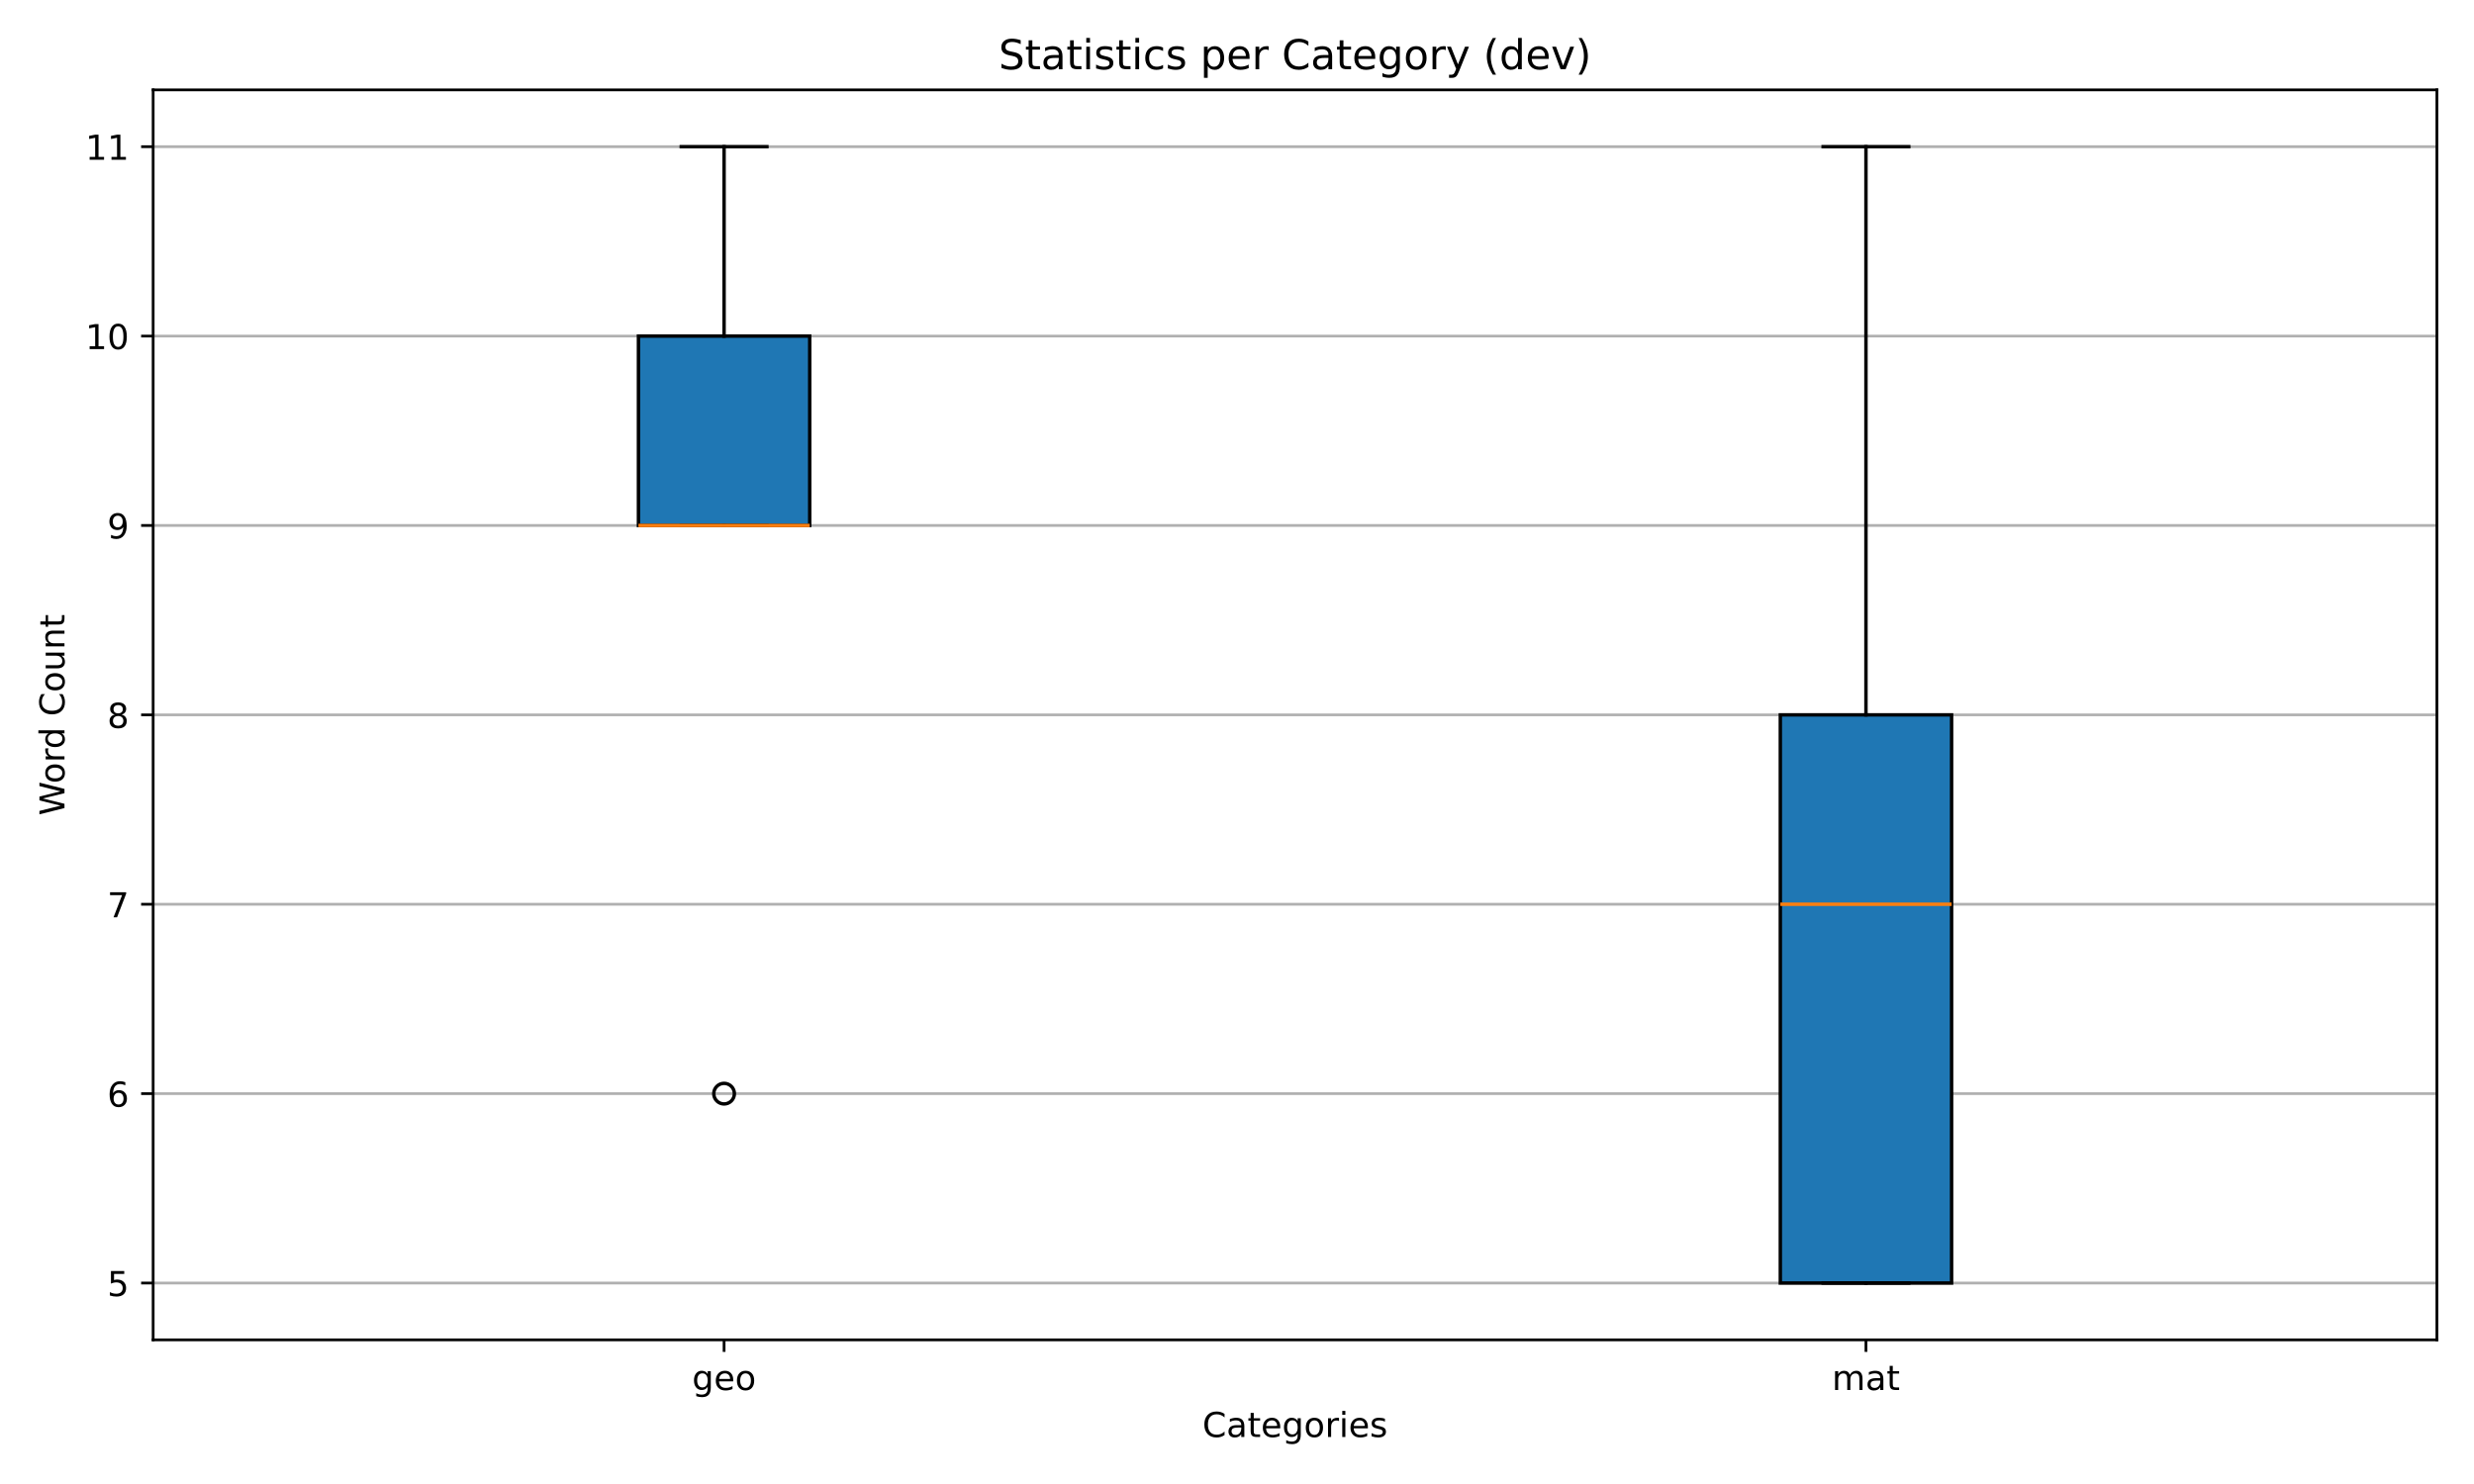
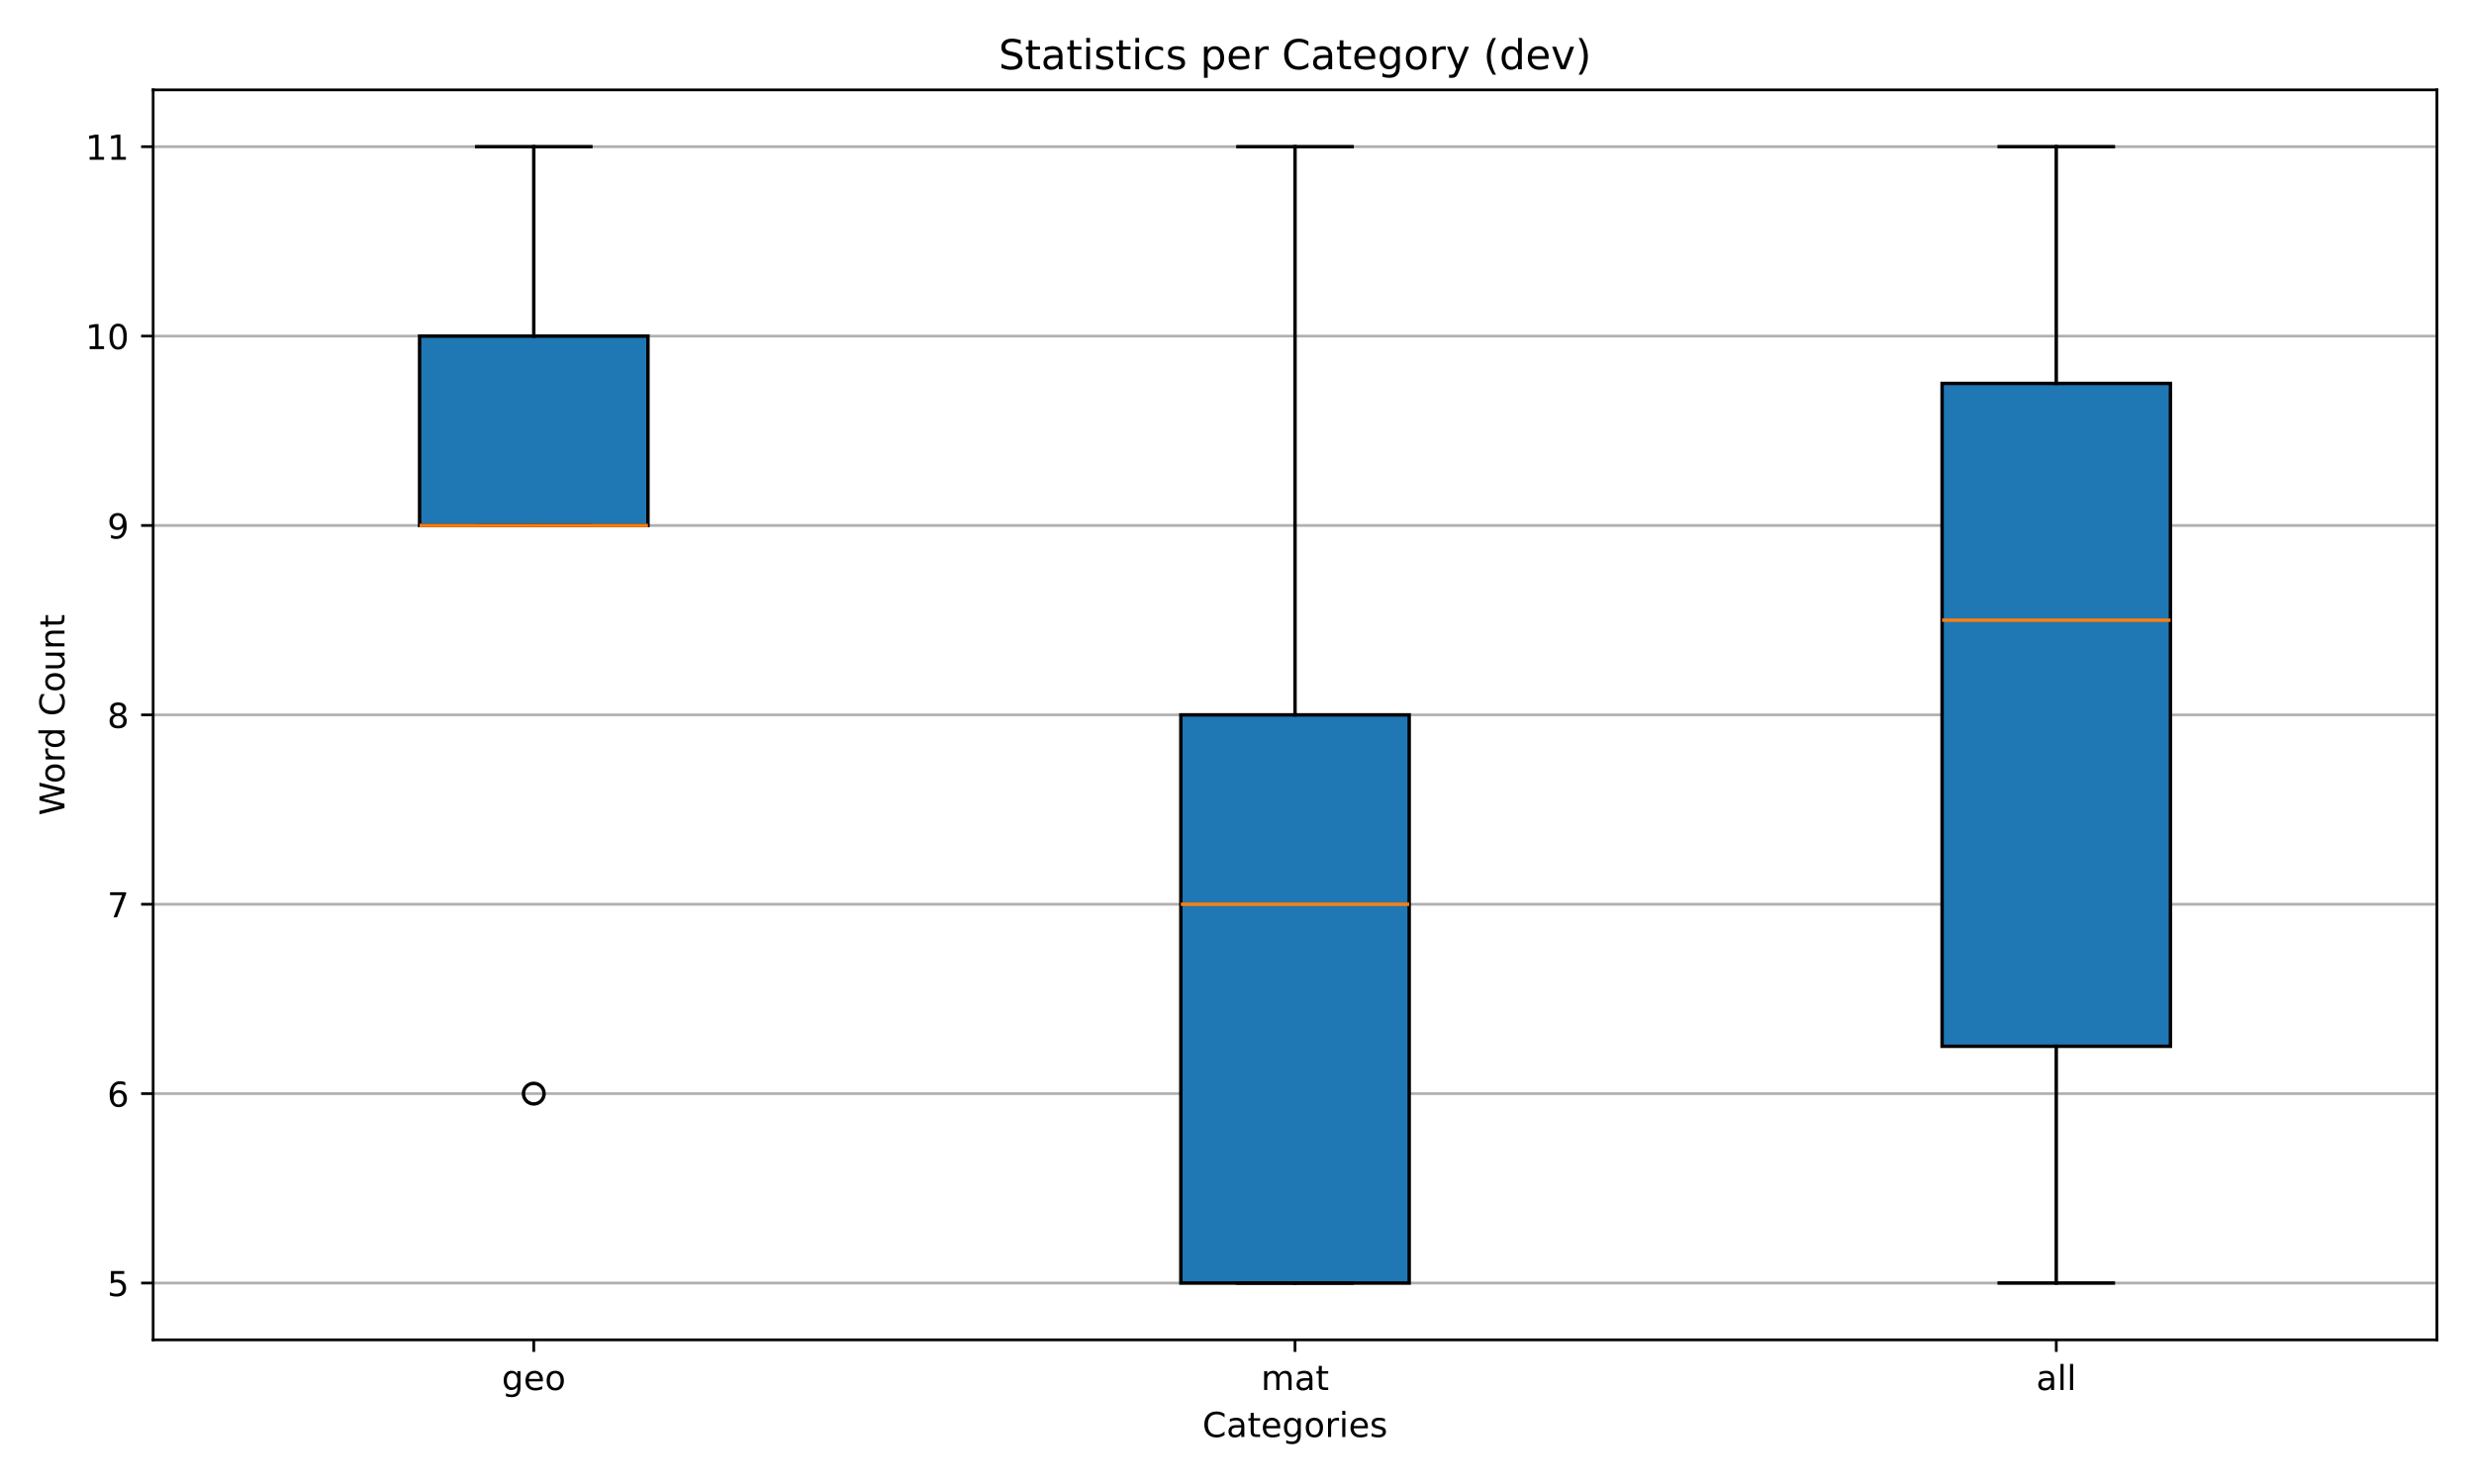
<svg xmlns="http://www.w3.org/2000/svg" xmlns:xlink="http://www.w3.org/1999/xlink" width="720pt" height="432pt" viewBox="0 0 720 432" version="1.1">
  <defs>
    <style type="text/css">*{stroke-linejoin: round; stroke-linecap: butt}</style>
  </defs>
  <g id="figure_1">
    <g id="patch_1">
      <path d="M 0 432  L 720 432  L 720 0  L 0 0  z " style="fill: #ffffff" />
    </g>
    <g id="axes_1">
      <g id="patch_2">
        <path d="M 44.57 390.04  L 709.2 390.04  L 709.2 26.16  L 44.57 26.16  z " style="fill: #ffffff" />
      </g>
      <g id="matplotlib.axis_1">
        <g id="xtick_1">
          <g id="line2d_1">
            <defs>
-               <path id="m036428ed62" d="M 0 0  L 0 3.5  " style="stroke: #000000; stroke-width: 0.8" />
+               <path id="m6b6962e1d0" d="M 0 0  L 0 3.5  " style="stroke: #000000; stroke-width: 0.8" />
            </defs>
            <g>
-               <use xlink:href="#m036428ed62" x="210.727" y="390.04" style="stroke: #000000; stroke-width: 0.8" />
+               <use xlink:href="#m6b6962e1d0" x="155.342" y="390.04" style="stroke: #000000; stroke-width: 0.8" />
            </g>
          </g>
          <g id="text_1">
-             <g transform="translate(201.4173 404.6384) scale(0.1 -0.1)">
+             <g transform="translate(146.0315 404.6384) scale(0.1 -0.1)">
              <defs>
                <path id="DejaVuSans-67" d="M 2906 1791  Q 2906 2416 2648 2759  Q 2391 3103 1925 3103  Q 1463 3103 1205 2759  Q 947 2416 947 1791  Q 947 1169 1205 825  Q 1463 481 1925 481  Q 2391 481 2648 825  Q 2906 1169 2906 1791  z M 3481 434  Q 3481 -459 3084 -895  Q 2688 -1331 1869 -1331  Q 1566 -1331 1297 -1286  Q 1028 -1241 775 -1147  L 775 -588  Q 1028 -725 1275 -790  Q 1522 -856 1778 -856  Q 2344 -856 2625 -561  Q 2906 -266 2906 331  L 2906 616  Q 2728 306 2450 153  Q 2172 0 1784 0  Q 1141 0 747 490  Q 353 981 353 1791  Q 353 2603 747 3093  Q 1141 3584 1784 3584  Q 2172 3584 2450 3431  Q 2728 3278 2906 2969  L 2906 3500  L 3481 3500  L 3481 434  z " transform="scale(0.015625)" />
                <path id="DejaVuSans-65" d="M 3597 1894  L 3597 1613  L 953 1613  Q 991 1019 1311 708  Q 1631 397 2203 397  Q 2534 397 2845 478  Q 3156 559 3463 722  L 3463 178  Q 3153 47 2828 -22  Q 2503 -91 2169 -91  Q 1331 -91 842 396  Q 353 884 353 1716  Q 353 2575 817 3079  Q 1281 3584 2069 3584  Q 2775 3584 3186 3129  Q 3597 2675 3597 1894  z M 3022 2063  Q 3016 2534 2758 2815  Q 2500 3097 2075 3097  Q 1594 3097 1305 2825  Q 1016 2553 972 2059  L 3022 2063  z " transform="scale(0.015625)" />
                <path id="DejaVuSans-6f" d="M 1959 3097  Q 1497 3097 1228 2736  Q 959 2375 959 1747  Q 959 1119 1226 758  Q 1494 397 1959 397  Q 2419 397 2687 759  Q 2956 1122 2956 1747  Q 2956 2369 2687 2733  Q 2419 3097 1959 3097  z M 1959 3584  Q 2709 3584 3137 3096  Q 3566 2609 3566 1747  Q 3566 888 3137 398  Q 2709 -91 1959 -91  Q 1206 -91 779 398  Q 353 888 353 1747  Q 353 2609 779 3096  Q 1206 3584 1959 3584  z " transform="scale(0.015625)" />
              </defs>
              <use xlink:href="#DejaVuSans-67" />
              <use xlink:href="#DejaVuSans-65" transform="translate(63.47656 0)" />
              <use xlink:href="#DejaVuSans-6f" transform="translate(125 0)" />
            </g>
          </g>
        </g>
        <g id="xtick_2">
          <g id="line2d_2">
            <g>
-               <use xlink:href="#m036428ed62" x="543.043" y="390.04" style="stroke: #000000; stroke-width: 0.8" />
+               <use xlink:href="#m6b6962e1d0" x="376.885" y="390.04" style="stroke: #000000; stroke-width: 0.8" />
            </g>
          </g>
          <g id="text_2">
-             <g transform="translate(533.148 404.6384) scale(0.1 -0.1)">
+             <g transform="translate(366.9905 404.6384) scale(0.1 -0.1)">
              <defs>
                <path id="DejaVuSans-6d" d="M 3328 2828  Q 3544 3216 3844 3400  Q 4144 3584 4550 3584  Q 5097 3584 5394 3201  Q 5691 2819 5691 2113  L 5691 0  L 5113 0  L 5113 2094  Q 5113 2597 4934 2840  Q 4756 3084 4391 3084  Q 3944 3084 3684 2787  Q 3425 2491 3425 1978  L 3425 0  L 2847 0  L 2847 2094  Q 2847 2600 2669 2842  Q 2491 3084 2119 3084  Q 1678 3084 1418 2786  Q 1159 2488 1159 1978  L 1159 0  L 581 0  L 581 3500  L 1159 3500  L 1159 2956  Q 1356 3278 1631 3431  Q 1906 3584 2284 3584  Q 2666 3584 2933 3390  Q 3200 3197 3328 2828  z " transform="scale(0.015625)" />
                <path id="DejaVuSans-61" d="M 2194 1759  Q 1497 1759 1228 1600  Q 959 1441 959 1056  Q 959 750 1161 570  Q 1363 391 1709 391  Q 2188 391 2477 730  Q 2766 1069 2766 1631  L 2766 1759  L 2194 1759  z M 3341 1997  L 3341 0  L 2766 0  L 2766 531  Q 2569 213 2275 61  Q 1981 -91 1556 -91  Q 1019 -91 701 211  Q 384 513 384 1019  Q 384 1609 779 1909  Q 1175 2209 1959 2209  L 2766 2209  L 2766 2266  Q 2766 2663 2505 2880  Q 2244 3097 1772 3097  Q 1472 3097 1187 3025  Q 903 2953 641 2809  L 641 3341  Q 956 3463 1253 3523  Q 1550 3584 1831 3584  Q 2591 3584 2966 3190  Q 3341 2797 3341 1997  z " transform="scale(0.015625)" />
                <path id="DejaVuSans-74" d="M 1172 4494  L 1172 3500  L 2356 3500  L 2356 3053  L 1172 3053  L 1172 1153  Q 1172 725 1289 603  Q 1406 481 1766 481  L 2356 481  L 2356 0  L 1766 0  Q 1100 0 847 248  Q 594 497 594 1153  L 594 3053  L 172 3053  L 172 3500  L 594 3500  L 594 4494  L 1172 4494  z " transform="scale(0.015625)" />
              </defs>
              <use xlink:href="#DejaVuSans-6d" />
              <use xlink:href="#DejaVuSans-61" transform="translate(97.41211 0)" />
              <use xlink:href="#DejaVuSans-74" transform="translate(158.6914 0)" />
            </g>
          </g>
        </g>
-         <g id="text_3">
+         <g id="xtick_3">
+           <g id="line2d_3">
+             <g>
+               <use xlink:href="#m6b6962e1d0" x="598.428" y="390.04" style="stroke: #000000; stroke-width: 0.8" />
+             </g>
+           </g>
+           <g id="text_3">
+             <g transform="translate(592.5861 404.6384) scale(0.1 -0.1)">
+               <defs>
+                 <path id="DejaVuSans-6c" d="M 603 4863  L 1178 4863  L 1178 0  L 603 0  L 603 4863  z " transform="scale(0.015625)" />
+               </defs>
+               <use xlink:href="#DejaVuSans-61" />
+               <use xlink:href="#DejaVuSans-6c" transform="translate(61.2793 0)" />
+               <use xlink:href="#DejaVuSans-6c" transform="translate(89.0625 0)" />
+             </g>
+           </g>
+         </g>
+         <g id="text_4">
          <g transform="translate(349.9334 418.3166) scale(0.1 -0.1)">
            <defs>
              <path id="DejaVuSans-43" d="M 4122 4306  L 4122 3641  Q 3803 3938 3442 4084  Q 3081 4231 2675 4231  Q 1875 4231 1450 3742  Q 1025 3253 1025 2328  Q 1025 1406 1450 917  Q 1875 428 2675 428  Q 3081 428 3442 575  Q 3803 722 4122 1019  L 4122 359  Q 3791 134 3420 21  Q 3050 -91 2638 -91  Q 1578 -91 968 557  Q 359 1206 359 2328  Q 359 3453 968 4101  Q 1578 4750 2638 4750  Q 3056 4750 3426 4639  Q 3797 4528 4122 4306  z " transform="scale(0.015625)" />
              <path id="DejaVuSans-72" d="M 2631 2963  Q 2534 3019 2420 3045  Q 2306 3072 2169 3072  Q 1681 3072 1420 2755  Q 1159 2438 1159 1844  L 1159 0  L 581 0  L 581 3500  L 1159 3500  L 1159 2956  Q 1341 3275 1631 3429  Q 1922 3584 2338 3584  Q 2397 3584 2469 3576  Q 2541 3569 2628 3553  L 2631 2963  z " transform="scale(0.015625)" />
              <path id="DejaVuSans-69" d="M 603 3500  L 1178 3500  L 1178 0  L 603 0  L 603 3500  z M 603 4863  L 1178 4863  L 1178 4134  L 603 4134  L 603 4863  z " transform="scale(0.015625)" />
              <path id="DejaVuSans-73" d="M 2834 3397  L 2834 2853  Q 2591 2978 2328 3040  Q 2066 3103 1784 3103  Q 1356 3103 1142 2972  Q 928 2841 928 2578  Q 928 2378 1081 2264  Q 1234 2150 1697 2047  L 1894 2003  Q 2506 1872 2764 1633  Q 3022 1394 3022 966  Q 3022 478 2636 193  Q 2250 -91 1575 -91  Q 1294 -91 989 -36  Q 684 19 347 128  L 347 722  Q 666 556 975 473  Q 1284 391 1588 391  Q 1994 391 2212 530  Q 2431 669 2431 922  Q 2431 1156 2273 1281  Q 2116 1406 1581 1522  L 1381 1569  Q 847 1681 609 1914  Q 372 2147 372 2553  Q 372 3047 722 3315  Q 1072 3584 1716 3584  Q 2034 3584 2315 3537  Q 2597 3491 2834 3397  z " transform="scale(0.015625)" />
            </defs>
            <use xlink:href="#DejaVuSans-43" />
            <use xlink:href="#DejaVuSans-61" transform="translate(69.82422 0)" />
            <use xlink:href="#DejaVuSans-74" transform="translate(131.1035 0)" />
            <use xlink:href="#DejaVuSans-65" transform="translate(170.3125 0)" />
            <use xlink:href="#DejaVuSans-67" transform="translate(231.8359 0)" />
            <use xlink:href="#DejaVuSans-6f" transform="translate(295.3125 0)" />
            <use xlink:href="#DejaVuSans-72" transform="translate(356.4941 0)" />
            <use xlink:href="#DejaVuSans-69" transform="translate(397.6074 0)" />
            <use xlink:href="#DejaVuSans-65" transform="translate(425.3906 0)" />
            <use xlink:href="#DejaVuSans-73" transform="translate(486.9141 0)" />
          </g>
        </g>
      </g>
      <g id="matplotlib.axis_2">
        <g id="ytick_1">
-           <g id="line2d_3">
-             <path d="M 44.57 373.5  L 709.2 373.5  " clip-path="url(#p510bf96cf3)" style="fill: none; stroke: #b0b0b0; stroke-width: 0.8; stroke-linecap: square" />
-           </g>
          <g id="line2d_4">
+             <path d="M 44.57 373.5  L 709.2 373.5  " clip-path="url(#pdf332751a3)" style="fill: none; stroke: #b0b0b0; stroke-width: 0.8; stroke-linecap: square" />
+           </g>
+           <g id="line2d_5">
            <defs>
-               <path id="m844294ce36" d="M 0 0  L -3.5 0  " style="stroke: #000000; stroke-width: 0.8" />
+               <path id="mfd6924b744" d="M 0 0  L -3.5 0  " style="stroke: #000000; stroke-width: 0.8" />
            </defs>
            <g>
-               <use xlink:href="#m844294ce36" x="44.57" y="373.5" style="stroke: #000000; stroke-width: 0.8" />
-             </g>
-           </g>
-           <g id="text_4">
+               <use xlink:href="#mfd6924b744" x="44.57" y="373.5" style="stroke: #000000; stroke-width: 0.8" />
+             </g>
+           </g>
+           <g id="text_5">
            <g transform="translate(31.2075 377.2992) scale(0.1 -0.1)">
              <defs>
                <path id="DejaVuSans-35" d="M 691 4666  L 3169 4666  L 3169 4134  L 1269 4134  L 1269 2991  Q 1406 3038 1543 3061  Q 1681 3084 1819 3084  Q 2600 3084 3056 2656  Q 3513 2228 3513 1497  Q 3513 744 3044 326  Q 2575 -91 1722 -91  Q 1428 -91 1123 -41  Q 819 9 494 109  L 494 744  Q 775 591 1075 516  Q 1375 441 1709 441  Q 2250 441 2565 725  Q 2881 1009 2881 1497  Q 2881 1984 2565 2268  Q 2250 2553 1709 2553  Q 1456 2553 1204 2497  Q 953 2441 691 2322  L 691 4666  z " transform="scale(0.015625)" />
              </defs>
              <use xlink:href="#DejaVuSans-35" />
            </g>
          </g>
        </g>
        <g id="ytick_2">
-           <g id="line2d_5">
-             <path d="M 44.57 318.367  L 709.2 318.367  " clip-path="url(#p510bf96cf3)" style="fill: none; stroke: #b0b0b0; stroke-width: 0.8; stroke-linecap: square" />
-           </g>
          <g id="line2d_6">
-             <g>
-               <use xlink:href="#m844294ce36" x="44.57" y="318.367" style="stroke: #000000; stroke-width: 0.8" />
-             </g>
-           </g>
-           <g id="text_5">
+             <path d="M 44.57 318.367  L 709.2 318.367  " clip-path="url(#pdf332751a3)" style="fill: none; stroke: #b0b0b0; stroke-width: 0.8; stroke-linecap: square" />
+           </g>
+           <g id="line2d_7">
+             <g>
+               <use xlink:href="#mfd6924b744" x="44.57" y="318.367" style="stroke: #000000; stroke-width: 0.8" />
+             </g>
+           </g>
+           <g id="text_6">
            <g transform="translate(31.2075 322.1659) scale(0.1 -0.1)">
              <defs>
                <path id="DejaVuSans-36" d="M 2113 2584  Q 1688 2584 1439 2293  Q 1191 2003 1191 1497  Q 1191 994 1439 701  Q 1688 409 2113 409  Q 2538 409 2786 701  Q 3034 994 3034 1497  Q 3034 2003 2786 2293  Q 2538 2584 2113 2584  z M 3366 4563  L 3366 3988  Q 3128 4100 2886 4159  Q 2644 4219 2406 4219  Q 1781 4219 1451 3797  Q 1122 3375 1075 2522  Q 1259 2794 1537 2939  Q 1816 3084 2150 3084  Q 2853 3084 3261 2657  Q 3669 2231 3669 1497  Q 3669 778 3244 343  Q 2819 -91 2113 -91  Q 1303 -91 875 529  Q 447 1150 447 2328  Q 447 3434 972 4092  Q 1497 4750 2381 4750  Q 2619 4750 2861 4703  Q 3103 4656 3366 4563  z " transform="scale(0.015625)" />
              </defs>
              <use xlink:href="#DejaVuSans-36" />
            </g>
          </g>
        </g>
        <g id="ytick_3">
-           <g id="line2d_7">
-             <path d="M 44.57 263.233  L 709.2 263.233  " clip-path="url(#p510bf96cf3)" style="fill: none; stroke: #b0b0b0; stroke-width: 0.8; stroke-linecap: square" />
-           </g>
          <g id="line2d_8">
-             <g>
-               <use xlink:href="#m844294ce36" x="44.57" y="263.233" style="stroke: #000000; stroke-width: 0.8" />
-             </g>
-           </g>
-           <g id="text_6">
+             <path d="M 44.57 263.233  L 709.2 263.233  " clip-path="url(#pdf332751a3)" style="fill: none; stroke: #b0b0b0; stroke-width: 0.8; stroke-linecap: square" />
+           </g>
+           <g id="line2d_9">
+             <g>
+               <use xlink:href="#mfd6924b744" x="44.57" y="263.233" style="stroke: #000000; stroke-width: 0.8" />
+             </g>
+           </g>
+           <g id="text_7">
            <g transform="translate(31.2075 267.0326) scale(0.1 -0.1)">
              <defs>
                <path id="DejaVuSans-37" d="M 525 4666  L 3525 4666  L 3525 4397  L 1831 0  L 1172 0  L 2766 4134  L 525 4134  L 525 4666  z " transform="scale(0.015625)" />
              </defs>
              <use xlink:href="#DejaVuSans-37" />
            </g>
          </g>
        </g>
        <g id="ytick_4">
-           <g id="line2d_9">
-             <path d="M 44.57 208.1  L 709.2 208.1  " clip-path="url(#p510bf96cf3)" style="fill: none; stroke: #b0b0b0; stroke-width: 0.8; stroke-linecap: square" />
-           </g>
          <g id="line2d_10">
-             <g>
-               <use xlink:href="#m844294ce36" x="44.57" y="208.1" style="stroke: #000000; stroke-width: 0.8" />
-             </g>
-           </g>
-           <g id="text_7">
+             <path d="M 44.57 208.1  L 709.2 208.1  " clip-path="url(#pdf332751a3)" style="fill: none; stroke: #b0b0b0; stroke-width: 0.8; stroke-linecap: square" />
+           </g>
+           <g id="line2d_11">
+             <g>
+               <use xlink:href="#mfd6924b744" x="44.57" y="208.1" style="stroke: #000000; stroke-width: 0.8" />
+             </g>
+           </g>
+           <g id="text_8">
            <g transform="translate(31.2075 211.8992) scale(0.1 -0.1)">
              <defs>
                <path id="DejaVuSans-38" d="M 2034 2216  Q 1584 2216 1326 1975  Q 1069 1734 1069 1313  Q 1069 891 1326 650  Q 1584 409 2034 409  Q 2484 409 2743 651  Q 3003 894 3003 1313  Q 3003 1734 2745 1975  Q 2488 2216 2034 2216  z M 1403 2484  Q 997 2584 770 2862  Q 544 3141 544 3541  Q 544 4100 942 4425  Q 1341 4750 2034 4750  Q 2731 4750 3128 4425  Q 3525 4100 3525 3541  Q 3525 3141 3298 2862  Q 3072 2584 2669 2484  Q 3125 2378 3379 2068  Q 3634 1759 3634 1313  Q 3634 634 3220 271  Q 2806 -91 2034 -91  Q 1263 -91 848 271  Q 434 634 434 1313  Q 434 1759 690 2068  Q 947 2378 1403 2484  z M 1172 3481  Q 1172 3119 1398 2916  Q 1625 2713 2034 2713  Q 2441 2713 2670 2916  Q 2900 3119 2900 3481  Q 2900 3844 2670 4047  Q 2441 4250 2034 4250  Q 1625 4250 1398 4047  Q 1172 3844 1172 3481  z " transform="scale(0.015625)" />
              </defs>
              <use xlink:href="#DejaVuSans-38" />
            </g>
          </g>
        </g>
        <g id="ytick_5">
-           <g id="line2d_11">
-             <path d="M 44.57 152.967  L 709.2 152.967  " clip-path="url(#p510bf96cf3)" style="fill: none; stroke: #b0b0b0; stroke-width: 0.8; stroke-linecap: square" />
-           </g>
          <g id="line2d_12">
-             <g>
-               <use xlink:href="#m844294ce36" x="44.57" y="152.967" style="stroke: #000000; stroke-width: 0.8" />
-             </g>
-           </g>
-           <g id="text_8">
+             <path d="M 44.57 152.967  L 709.2 152.967  " clip-path="url(#pdf332751a3)" style="fill: none; stroke: #b0b0b0; stroke-width: 0.8; stroke-linecap: square" />
+           </g>
+           <g id="line2d_13">
+             <g>
+               <use xlink:href="#mfd6924b744" x="44.57" y="152.967" style="stroke: #000000; stroke-width: 0.8" />
+             </g>
+           </g>
+           <g id="text_9">
            <g transform="translate(31.2075 156.7659) scale(0.1 -0.1)">
              <defs>
                <path id="DejaVuSans-39" d="M 703 97  L 703 672  Q 941 559 1184 500  Q 1428 441 1663 441  Q 2288 441 2617 861  Q 2947 1281 2994 2138  Q 2813 1869 2534 1725  Q 2256 1581 1919 1581  Q 1219 1581 811 2004  Q 403 2428 403 3163  Q 403 3881 828 4315  Q 1253 4750 1959 4750  Q 2769 4750 3195 4129  Q 3622 3509 3622 2328  Q 3622 1225 3098 567  Q 2575 -91 1691 -91  Q 1453 -91 1209 -44  Q 966 3 703 97  z M 1959 2075  Q 2384 2075 2632 2365  Q 2881 2656 2881 3163  Q 2881 3666 2632 3958  Q 2384 4250 1959 4250  Q 1534 4250 1286 3958  Q 1038 3666 1038 3163  Q 1038 2656 1286 2365  Q 1534 2075 1959 2075  z " transform="scale(0.015625)" />
              </defs>
              <use xlink:href="#DejaVuSans-39" />
            </g>
          </g>
        </g>
        <g id="ytick_6">
-           <g id="line2d_13">
-             <path d="M 44.57 97.833  L 709.2 97.833  " clip-path="url(#p510bf96cf3)" style="fill: none; stroke: #b0b0b0; stroke-width: 0.8; stroke-linecap: square" />
-           </g>
          <g id="line2d_14">
-             <g>
-               <use xlink:href="#m844294ce36" x="44.57" y="97.833" style="stroke: #000000; stroke-width: 0.8" />
-             </g>
-           </g>
-           <g id="text_9">
+             <path d="M 44.57 97.833  L 709.2 97.833  " clip-path="url(#pdf332751a3)" style="fill: none; stroke: #b0b0b0; stroke-width: 0.8; stroke-linecap: square" />
+           </g>
+           <g id="line2d_15">
+             <g>
+               <use xlink:href="#mfd6924b744" x="44.57" y="97.833" style="stroke: #000000; stroke-width: 0.8" />
+             </g>
+           </g>
+           <g id="text_10">
            <g transform="translate(24.845 101.6326) scale(0.1 -0.1)">
              <defs>
                <path id="DejaVuSans-31" d="M 794 531  L 1825 531  L 1825 4091  L 703 3866  L 703 4441  L 1819 4666  L 2450 4666  L 2450 531  L 3481 531  L 3481 0  L 794 0  L 794 531  z " transform="scale(0.015625)" />
                <path id="DejaVuSans-30" d="M 2034 4250  Q 1547 4250 1301 3770  Q 1056 3291 1056 2328  Q 1056 1369 1301 889  Q 1547 409 2034 409  Q 2525 409 2770 889  Q 3016 1369 3016 2328  Q 3016 3291 2770 3770  Q 2525 4250 2034 4250  z M 2034 4750  Q 2819 4750 3233 4129  Q 3647 3509 3647 2328  Q 3647 1150 3233 529  Q 2819 -91 2034 -91  Q 1250 -91 836 529  Q 422 1150 422 2328  Q 422 3509 836 4129  Q 1250 4750 2034 4750  z " transform="scale(0.015625)" />
              </defs>
              <use xlink:href="#DejaVuSans-31" />
              <use xlink:href="#DejaVuSans-30" transform="translate(63.62305 0)" />
            </g>
          </g>
        </g>
        <g id="ytick_7">
-           <g id="line2d_15">
-             <path d="M 44.57 42.7  L 709.2 42.7  " clip-path="url(#p510bf96cf3)" style="fill: none; stroke: #b0b0b0; stroke-width: 0.8; stroke-linecap: square" />
-           </g>
          <g id="line2d_16">
-             <g>
-               <use xlink:href="#m844294ce36" x="44.57" y="42.7" style="stroke: #000000; stroke-width: 0.8" />
-             </g>
-           </g>
-           <g id="text_10">
+             <path d="M 44.57 42.7  L 709.2 42.7  " clip-path="url(#pdf332751a3)" style="fill: none; stroke: #b0b0b0; stroke-width: 0.8; stroke-linecap: square" />
+           </g>
+           <g id="line2d_17">
+             <g>
+               <use xlink:href="#mfd6924b744" x="44.57" y="42.7" style="stroke: #000000; stroke-width: 0.8" />
+             </g>
+           </g>
+           <g id="text_11">
            <g transform="translate(24.845 46.49922) scale(0.1 -0.1)">
              <use xlink:href="#DejaVuSans-31" />
              <use xlink:href="#DejaVuSans-31" transform="translate(63.62305 0)" />
            </g>
          </g>
        </g>
-         <g id="text_11">
+         <g id="text_12">
          <g transform="translate(18.76531 237.3891) rotate(-90) scale(0.1 -0.1)">
            <defs>
              <path id="DejaVuSans-57" d="M 213 4666  L 850 4666  L 1831 722  L 2809 4666  L 3519 4666  L 4500 722  L 5478 4666  L 6119 4666  L 4947 0  L 4153 0  L 3169 4050  L 2175 0  L 1381 0  L 213 4666  z " transform="scale(0.015625)" />
              <path id="DejaVuSans-64" d="M 2906 2969  L 2906 4863  L 3481 4863  L 3481 0  L 2906 0  L 2906 525  Q 2725 213 2448 61  Q 2172 -91 1784 -91  Q 1150 -91 751 415  Q 353 922 353 1747  Q 353 2572 751 3078  Q 1150 3584 1784 3584  Q 2172 3584 2448 3432  Q 2725 3281 2906 2969  z M 947 1747  Q 947 1113 1208 752  Q 1469 391 1925 391  Q 2381 391 2643 752  Q 2906 1113 2906 1747  Q 2906 2381 2643 2742  Q 2381 3103 1925 3103  Q 1469 3103 1208 2742  Q 947 2381 947 1747  z " transform="scale(0.015625)" />
              <path id="DejaVuSans-20" transform="scale(0.015625)" />
              <path id="DejaVuSans-75" d="M 544 1381  L 544 3500  L 1119 3500  L 1119 1403  Q 1119 906 1312 657  Q 1506 409 1894 409  Q 2359 409 2629 706  Q 2900 1003 2900 1516  L 2900 3500  L 3475 3500  L 3475 0  L 2900 0  L 2900 538  Q 2691 219 2414 64  Q 2138 -91 1772 -91  Q 1169 -91 856 284  Q 544 659 544 1381  z M 1991 3584  L 1991 3584  z " transform="scale(0.015625)" />
              <path id="DejaVuSans-6e" d="M 3513 2113  L 3513 0  L 2938 0  L 2938 2094  Q 2938 2591 2744 2837  Q 2550 3084 2163 3084  Q 1697 3084 1428 2787  Q 1159 2491 1159 1978  L 1159 0  L 581 0  L 581 3500  L 1159 3500  L 1159 2956  Q 1366 3272 1645 3428  Q 1925 3584 2291 3584  Q 2894 3584 3203 3211  Q 3513 2838 3513 2113  z " transform="scale(0.015625)" />
            </defs>
            <use xlink:href="#DejaVuSans-57" />
            <use xlink:href="#DejaVuSans-6f" transform="translate(93.00195 0)" />
            <use xlink:href="#DejaVuSans-72" transform="translate(154.1836 0)" />
            <use xlink:href="#DejaVuSans-64" transform="translate(193.5469 0)" />
            <use xlink:href="#DejaVuSans-20" transform="translate(257.0234 0)" />
            <use xlink:href="#DejaVuSans-43" transform="translate(288.8105 0)" />
            <use xlink:href="#DejaVuSans-6f" transform="translate(358.6348 0)" />
            <use xlink:href="#DejaVuSans-75" transform="translate(419.8164 0)" />
            <use xlink:href="#DejaVuSans-6e" transform="translate(483.1953 0)" />
            <use xlink:href="#DejaVuSans-74" transform="translate(546.5742 0)" />
          </g>
        </g>
      </g>
      <g id="patch_3">
-         <path d="M 185.804 152.967  L 235.651 152.967  L 235.651 97.833  L 185.804 97.833  L 185.804 152.967  z " clip-path="url(#p510bf96cf3)" style="fill: #1f77b4; stroke: #000000; stroke-linejoin: miter" />
-       </g>
-       <g id="line2d_17">
-         <path d="M 210.727 152.967  L 210.727 152.967  " clip-path="url(#p510bf96cf3)" style="fill: none; stroke: #000000; stroke-linecap: square" />
+         <path d="M 122.11 152.967  L 188.573 152.967  L 188.573 97.833  L 122.11 97.833  L 122.11 152.967  z " clip-path="url(#pdf332751a3)" style="fill: #1f77b4; stroke: #000000; stroke-linejoin: miter" />
      </g>
      <g id="line2d_18">
-         <path d="M 210.727 97.833  L 210.727 42.7  " clip-path="url(#p510bf96cf3)" style="fill: none; stroke: #000000; stroke-linecap: square" />
+         <path d="M 155.342 152.967  L 155.342 152.967  " clip-path="url(#pdf332751a3)" style="fill: none; stroke: #000000; stroke-linecap: square" />
      </g>
      <g id="line2d_19">
-         <path d="M 198.266 152.967  L 223.189 152.967  " clip-path="url(#p510bf96cf3)" style="fill: none; stroke: #000000; stroke-linecap: square" />
+         <path d="M 155.342 97.833  L 155.342 42.7  " clip-path="url(#pdf332751a3)" style="fill: none; stroke: #000000; stroke-linecap: square" />
      </g>
      <g id="line2d_20">
-         <path d="M 198.266 42.7  L 223.189 42.7  " clip-path="url(#p510bf96cf3)" style="fill: none; stroke: #000000; stroke-linecap: square" />
+         <path d="M 138.726 152.967  L 171.957 152.967  " clip-path="url(#pdf332751a3)" style="fill: none; stroke: #000000; stroke-linecap: square" />
      </g>
      <g id="line2d_21">
+         <path d="M 138.726 42.7  L 171.957 42.7  " clip-path="url(#pdf332751a3)" style="fill: none; stroke: #000000; stroke-linecap: square" />
+       </g>
+       <g id="line2d_22">
        <defs>
-           <path id="mc0c8d30267" d="M 0 3  C 0.796 3 1.559 2.684 2.121 2.121  C 2.684 1.559 3 0.796 3 0  C 3 -0.796 2.684 -1.559 2.121 -2.121  C 1.559 -2.684 0.796 -3 0 -3  C -0.796 -3 -1.559 -2.684 -2.121 -2.121  C -2.684 -1.559 -3 -0.796 -3 0  C -3 0.796 -2.684 1.559 -2.121 2.121  C -1.559 2.684 -0.796 3 0 3  z " style="stroke: #000000" />
+           <path id="mca609cafe8" d="M 0 3  C 0.796 3 1.559 2.684 2.121 2.121  C 2.684 1.559 3 0.796 3 0  C 3 -0.796 2.684 -1.559 2.121 -2.121  C 1.559 -2.684 0.796 -3 0 -3  C -0.796 -3 -1.559 -2.684 -2.121 -2.121  C -2.684 -1.559 -3 -0.796 -3 0  C -3 0.796 -2.684 1.559 -2.121 2.121  C -1.559 2.684 -0.796 3 0 3  z " style="stroke: #000000" />
        </defs>
-         <g clip-path="url(#p510bf96cf3)">
-           <use xlink:href="#mc0c8d30267" x="210.727" y="318.367" style="fill-opacity: 0; stroke: #000000" />
+         <g clip-path="url(#pdf332751a3)">
+           <use xlink:href="#mca609cafe8" x="155.342" y="318.367" style="fill-opacity: 0; stroke: #000000" />
        </g>
      </g>
      <g id="patch_4">
-         <path d="M 518.119 373.5  L 567.966 373.5  L 567.966 208.1  L 518.119 208.1  L 518.119 373.5  z " clip-path="url(#p510bf96cf3)" style="fill: #1f77b4; stroke: #000000; stroke-linejoin: miter" />
-       </g>
-       <g id="line2d_22">
-         <path d="M 543.043 373.5  L 543.043 373.5  " clip-path="url(#p510bf96cf3)" style="fill: none; stroke: #000000; stroke-linecap: square" />
+         <path d="M 343.654 373.5  L 410.116 373.5  L 410.116 208.1  L 343.654 208.1  L 343.654 373.5  z " clip-path="url(#pdf332751a3)" style="fill: #1f77b4; stroke: #000000; stroke-linejoin: miter" />
      </g>
      <g id="line2d_23">
-         <path d="M 543.043 208.1  L 543.043 42.7  " clip-path="url(#p510bf96cf3)" style="fill: none; stroke: #000000; stroke-linecap: square" />
+         <path d="M 376.885 373.5  L 376.885 373.5  " clip-path="url(#pdf332751a3)" style="fill: none; stroke: #000000; stroke-linecap: square" />
      </g>
      <g id="line2d_24">
-         <path d="M 530.581 373.5  L 555.504 373.5  " clip-path="url(#p510bf96cf3)" style="fill: none; stroke: #000000; stroke-linecap: square" />
+         <path d="M 376.885 208.1  L 376.885 42.7  " clip-path="url(#pdf332751a3)" style="fill: none; stroke: #000000; stroke-linecap: square" />
      </g>
      <g id="line2d_25">
-         <path d="M 530.581 42.7  L 555.504 42.7  " clip-path="url(#p510bf96cf3)" style="fill: none; stroke: #000000; stroke-linecap: square" />
-       </g>
-       <g id="line2d_26" />
-       <g id="line2d_27">
-         <path d="M 185.804 152.967  L 235.651 152.967  " clip-path="url(#p510bf96cf3)" style="fill: none; stroke: #ff7f0e" />
+         <path d="M 360.269 373.5  L 393.501 373.5  " clip-path="url(#pdf332751a3)" style="fill: none; stroke: #000000; stroke-linecap: square" />
+       </g>
+       <g id="line2d_26">
+         <path d="M 360.269 42.7  L 393.501 42.7  " clip-path="url(#pdf332751a3)" style="fill: none; stroke: #000000; stroke-linecap: square" />
+       </g>
+       <g id="line2d_27" />
+       <g id="patch_5">
+         <path d="M 565.197 304.583  L 631.66 304.583  L 631.66 111.617  L 565.197 111.617  L 565.197 304.583  z " clip-path="url(#pdf332751a3)" style="fill: #1f77b4; stroke: #000000; stroke-linejoin: miter" />
      </g>
      <g id="line2d_28">
-         <path d="M 518.119 263.233  L 567.966 263.233  " clip-path="url(#p510bf96cf3)" style="fill: none; stroke: #ff7f0e" />
-       </g>
-       <g id="patch_5">
+         <path d="M 598.428 304.583  L 598.428 373.5  " clip-path="url(#pdf332751a3)" style="fill: none; stroke: #000000; stroke-linecap: square" />
+       </g>
+       <g id="line2d_29">
+         <path d="M 598.428 111.617  L 598.428 42.7  " clip-path="url(#pdf332751a3)" style="fill: none; stroke: #000000; stroke-linecap: square" />
+       </g>
+       <g id="line2d_30">
+         <path d="M 581.813 373.5  L 615.044 373.5  " clip-path="url(#pdf332751a3)" style="fill: none; stroke: #000000; stroke-linecap: square" />
+       </g>
+       <g id="line2d_31">
+         <path d="M 581.813 42.7  L 615.044 42.7  " clip-path="url(#pdf332751a3)" style="fill: none; stroke: #000000; stroke-linecap: square" />
+       </g>
+       <g id="line2d_32" />
+       <g id="line2d_33">
+         <path d="M 122.11 152.967  L 188.573 152.967  " clip-path="url(#pdf332751a3)" style="fill: none; stroke: #ff7f0e" />
+       </g>
+       <g id="line2d_34">
+         <path d="M 343.654 263.233  L 410.116 263.233  " clip-path="url(#pdf332751a3)" style="fill: none; stroke: #ff7f0e" />
+       </g>
+       <g id="line2d_35">
+         <path d="M 565.197 180.533  L 631.66 180.533  " clip-path="url(#pdf332751a3)" style="fill: none; stroke: #ff7f0e" />
+       </g>
+       <g id="patch_6">
        <path d="M 44.57 390.04  L 44.57 26.16  " style="fill: none; stroke: #000000; stroke-width: 0.8; stroke-linejoin: miter; stroke-linecap: square" />
      </g>
-       <g id="patch_6">
+       <g id="patch_7">
        <path d="M 709.2 390.04  L 709.2 26.16  " style="fill: none; stroke: #000000; stroke-width: 0.8; stroke-linejoin: miter; stroke-linecap: square" />
      </g>
-       <g id="patch_7">
+       <g id="patch_8">
        <path d="M 44.57 390.04  L 709.2 390.04  " style="fill: none; stroke: #000000; stroke-width: 0.8; stroke-linejoin: miter; stroke-linecap: square" />
      </g>
-       <g id="patch_8">
+       <g id="patch_9">
        <path d="M 44.57 26.16  L 709.2 26.16  " style="fill: none; stroke: #000000; stroke-width: 0.8; stroke-linejoin: miter; stroke-linecap: square" />
      </g>
-       <g id="text_12">
+       <g id="text_13">
        <g transform="translate(290.6275 20.16) scale(0.12 -0.12)">
          <defs>
            <path id="DejaVuSans-53" d="M 3425 4513  L 3425 3897  Q 3066 4069 2747 4153  Q 2428 4238 2131 4238  Q 1616 4238 1336 4038  Q 1056 3838 1056 3469  Q 1056 3159 1242 3001  Q 1428 2844 1947 2747  L 2328 2669  Q 3034 2534 3370 2195  Q 3706 1856 3706 1288  Q 3706 609 3251 259  Q 2797 -91 1919 -91  Q 1588 -91 1214 -16  Q 841 59 441 206  L 441 856  Q 825 641 1194 531  Q 1563 422 1919 422  Q 2459 422 2753 634  Q 3047 847 3047 1241  Q 3047 1584 2836 1778  Q 2625 1972 2144 2069  L 1759 2144  Q 1053 2284 737 2584  Q 422 2884 422 3419  Q 422 4038 858 4394  Q 1294 4750 2059 4750  Q 2388 4750 2728 4690  Q 3069 4631 3425 4513  z " transform="scale(0.015625)" />
            <path id="DejaVuSans-63" d="M 3122 3366  L 3122 2828  Q 2878 2963 2633 3030  Q 2388 3097 2138 3097  Q 1578 3097 1268 2742  Q 959 2388 959 1747  Q 959 1106 1268 751  Q 1578 397 2138 397  Q 2388 397 2633 464  Q 2878 531 3122 666  L 3122 134  Q 2881 22 2623 -34  Q 2366 -91 2075 -91  Q 1284 -91 818 406  Q 353 903 353 1747  Q 353 2603 823 3093  Q 1294 3584 2113 3584  Q 2378 3584 2631 3529  Q 2884 3475 3122 3366  z " transform="scale(0.015625)" />
            <path id="DejaVuSans-70" d="M 1159 525  L 1159 -1331  L 581 -1331  L 581 3500  L 1159 3500  L 1159 2969  Q 1341 3281 1617 3432  Q 1894 3584 2278 3584  Q 2916 3584 3314 3078  Q 3713 2572 3713 1747  Q 3713 922 3314 415  Q 2916 -91 2278 -91  Q 1894 -91 1617 61  Q 1341 213 1159 525  z M 3116 1747  Q 3116 2381 2855 2742  Q 2594 3103 2138 3103  Q 1681 3103 1420 2742  Q 1159 2381 1159 1747  Q 1159 1113 1420 752  Q 1681 391 2138 391  Q 2594 391 2855 752  Q 3116 1113 3116 1747  z " transform="scale(0.015625)" />
            <path id="DejaVuSans-79" d="M 2059 -325  Q 1816 -950 1584 -1140  Q 1353 -1331 966 -1331  L 506 -1331  L 506 -850  L 844 -850  Q 1081 -850 1212 -737  Q 1344 -625 1503 -206  L 1606 56  L 191 3500  L 800 3500  L 1894 763  L 2988 3500  L 3597 3500  L 2059 -325  z " transform="scale(0.015625)" />
            <path id="DejaVuSans-28" d="M 1984 4856  Q 1566 4138 1362 3434  Q 1159 2731 1159 2009  Q 1159 1288 1364 580  Q 1569 -128 1984 -844  L 1484 -844  Q 1016 -109 783 600  Q 550 1309 550 2009  Q 550 2706 781 3412  Q 1013 4119 1484 4856  L 1984 4856  z " transform="scale(0.015625)" />
            <path id="DejaVuSans-76" d="M 191 3500  L 800 3500  L 1894 563  L 2988 3500  L 3597 3500  L 2284 0  L 1503 0  L 191 3500  z " transform="scale(0.015625)" />
            <path id="DejaVuSans-29" d="M 513 4856  L 1013 4856  Q 1481 4119 1714 3412  Q 1947 2706 1947 2009  Q 1947 1309 1714 600  Q 1481 -109 1013 -844  L 513 -844  Q 928 -128 1133 580  Q 1338 1288 1338 2009  Q 1338 2731 1133 3434  Q 928 4138 513 4856  z " transform="scale(0.015625)" />
          </defs>
          <use xlink:href="#DejaVuSans-53" />
          <use xlink:href="#DejaVuSans-74" transform="translate(63.47656 0)" />
          <use xlink:href="#DejaVuSans-61" transform="translate(102.6855 0)" />
          <use xlink:href="#DejaVuSans-74" transform="translate(163.9648 0)" />
          <use xlink:href="#DejaVuSans-69" transform="translate(203.1738 0)" />
          <use xlink:href="#DejaVuSans-73" transform="translate(230.957 0)" />
          <use xlink:href="#DejaVuSans-74" transform="translate(283.0566 0)" />
          <use xlink:href="#DejaVuSans-69" transform="translate(322.2656 0)" />
          <use xlink:href="#DejaVuSans-63" transform="translate(350.0488 0)" />
          <use xlink:href="#DejaVuSans-73" transform="translate(405.0293 0)" />
          <use xlink:href="#DejaVuSans-20" transform="translate(457.1289 0)" />
          <use xlink:href="#DejaVuSans-70" transform="translate(488.916 0)" />
          <use xlink:href="#DejaVuSans-65" transform="translate(552.3926 0)" />
          <use xlink:href="#DejaVuSans-72" transform="translate(613.916 0)" />
          <use xlink:href="#DejaVuSans-20" transform="translate(655.0293 0)" />
          <use xlink:href="#DejaVuSans-43" transform="translate(686.8164 0)" />
          <use xlink:href="#DejaVuSans-61" transform="translate(756.6406 0)" />
          <use xlink:href="#DejaVuSans-74" transform="translate(817.9199 0)" />
          <use xlink:href="#DejaVuSans-65" transform="translate(857.1289 0)" />
          <use xlink:href="#DejaVuSans-67" transform="translate(918.6523 0)" />
          <use xlink:href="#DejaVuSans-6f" transform="translate(982.1289 0)" />
          <use xlink:href="#DejaVuSans-72" transform="translate(1043.311 0)" />
          <use xlink:href="#DejaVuSans-79" transform="translate(1084.424 0)" />
          <use xlink:href="#DejaVuSans-20" transform="translate(1143.604 0)" />
          <use xlink:href="#DejaVuSans-28" transform="translate(1175.391 0)" />
          <use xlink:href="#DejaVuSans-64" transform="translate(1214.404 0)" />
          <use xlink:href="#DejaVuSans-65" transform="translate(1277.881 0)" />
          <use xlink:href="#DejaVuSans-76" transform="translate(1339.404 0)" />
          <use xlink:href="#DejaVuSans-29" transform="translate(1398.584 0)" />
        </g>
      </g>
    </g>
  </g>
  <defs>
-     <clipPath id="p510bf96cf3">
+     <clipPath id="pdf332751a3">
      <rect x="44.57" y="26.16" width="664.63" height="363.88" />
    </clipPath>
  </defs>
</svg>
